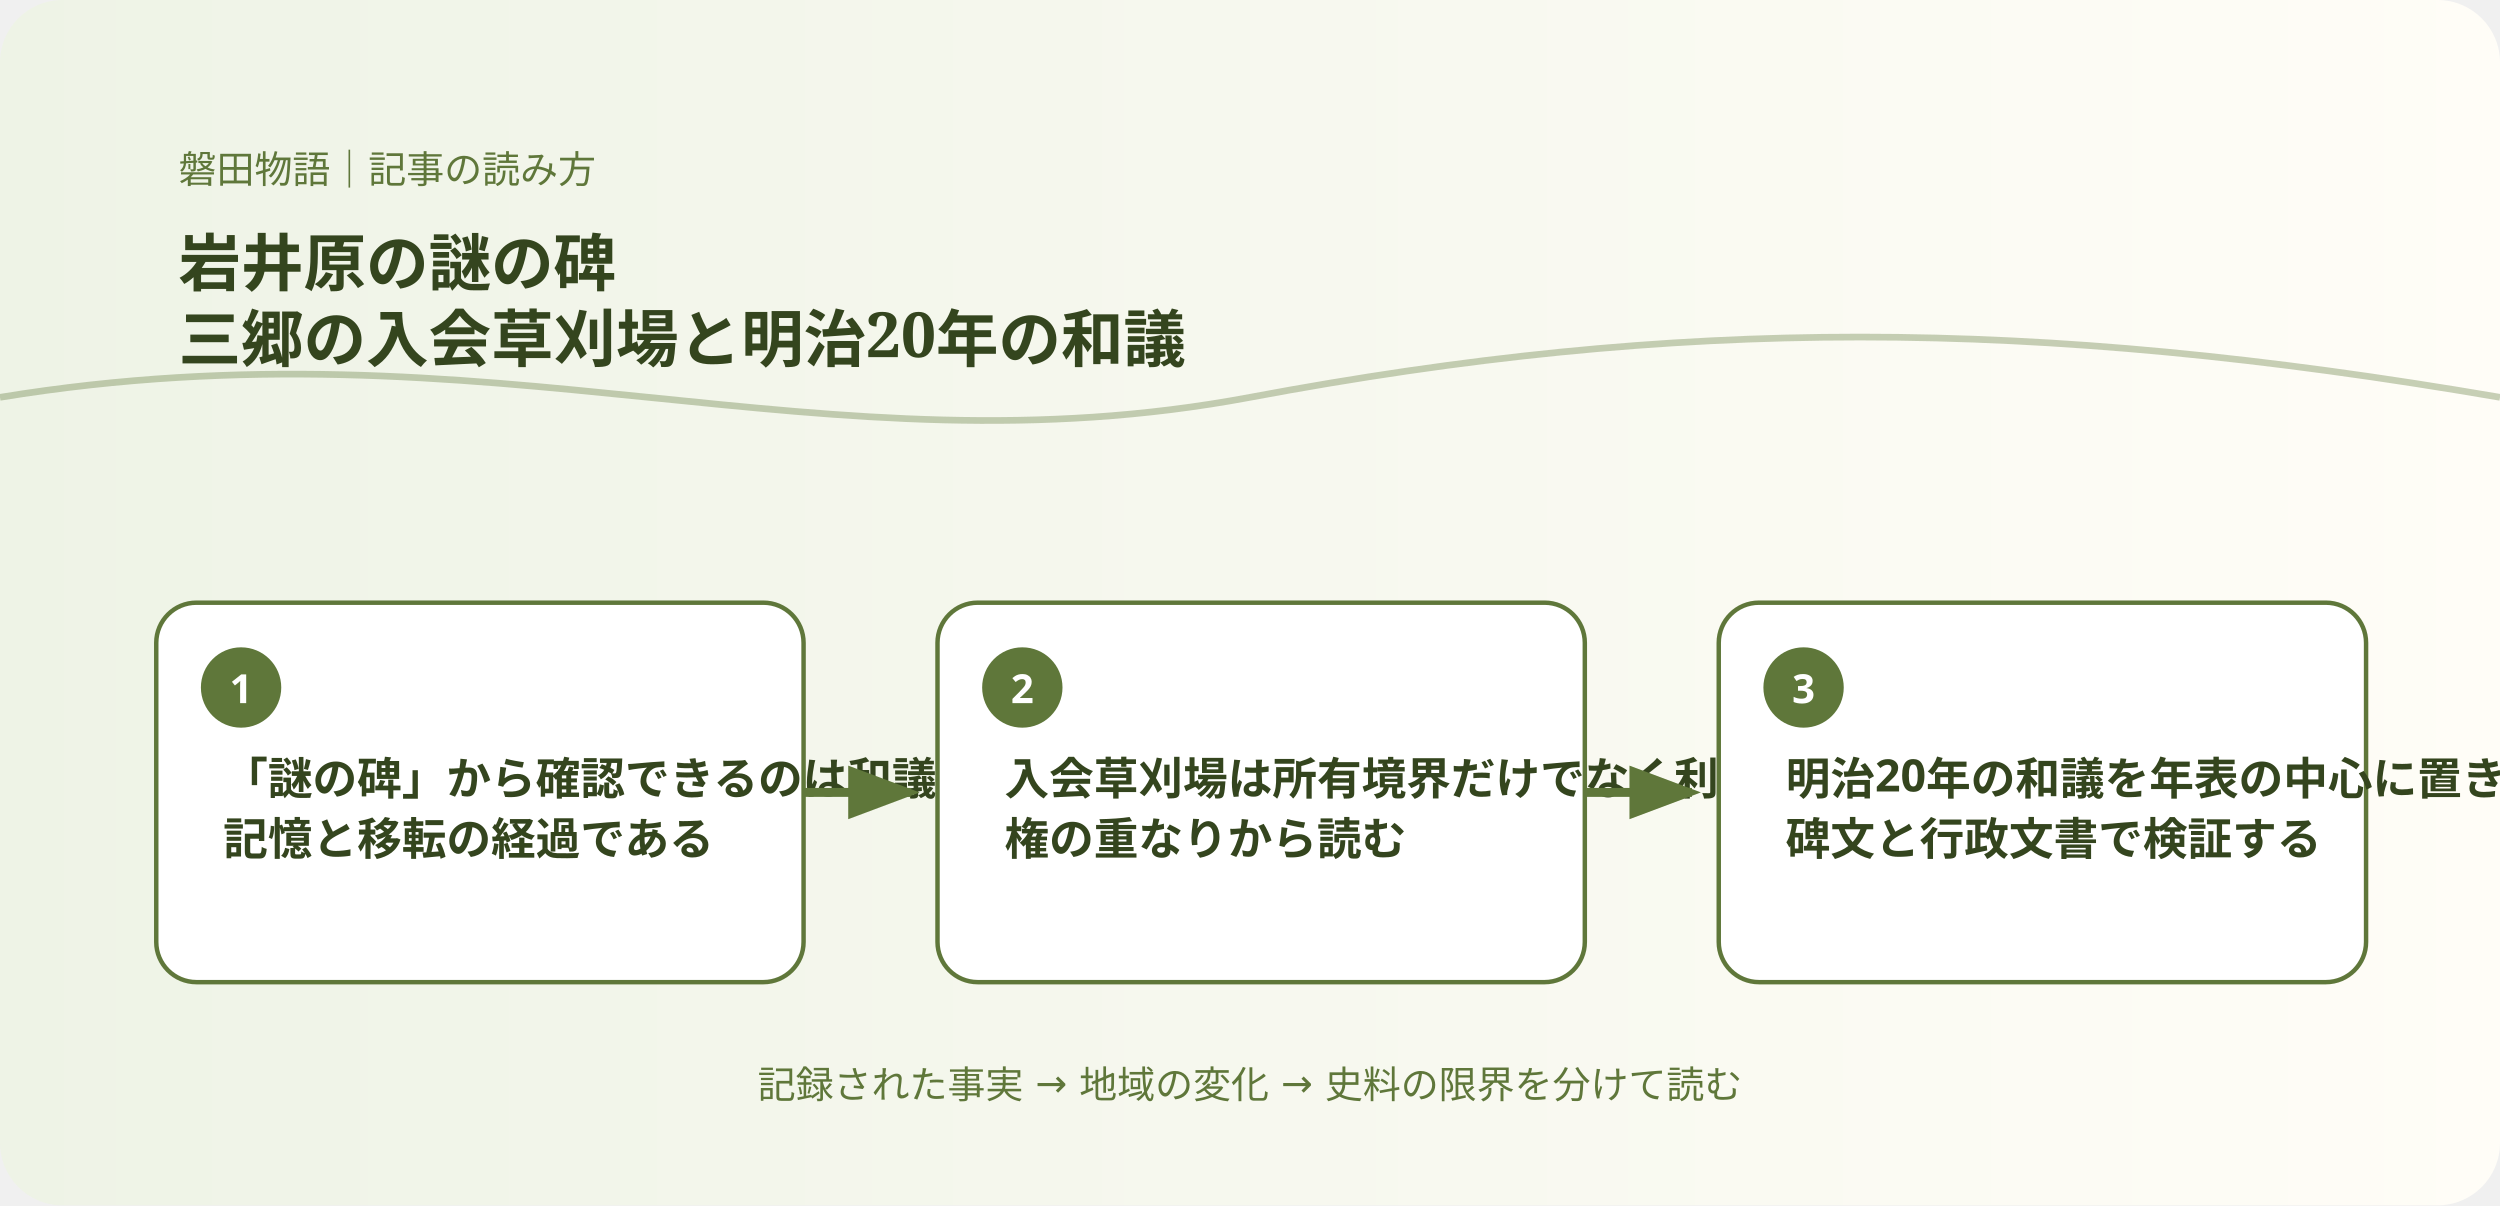
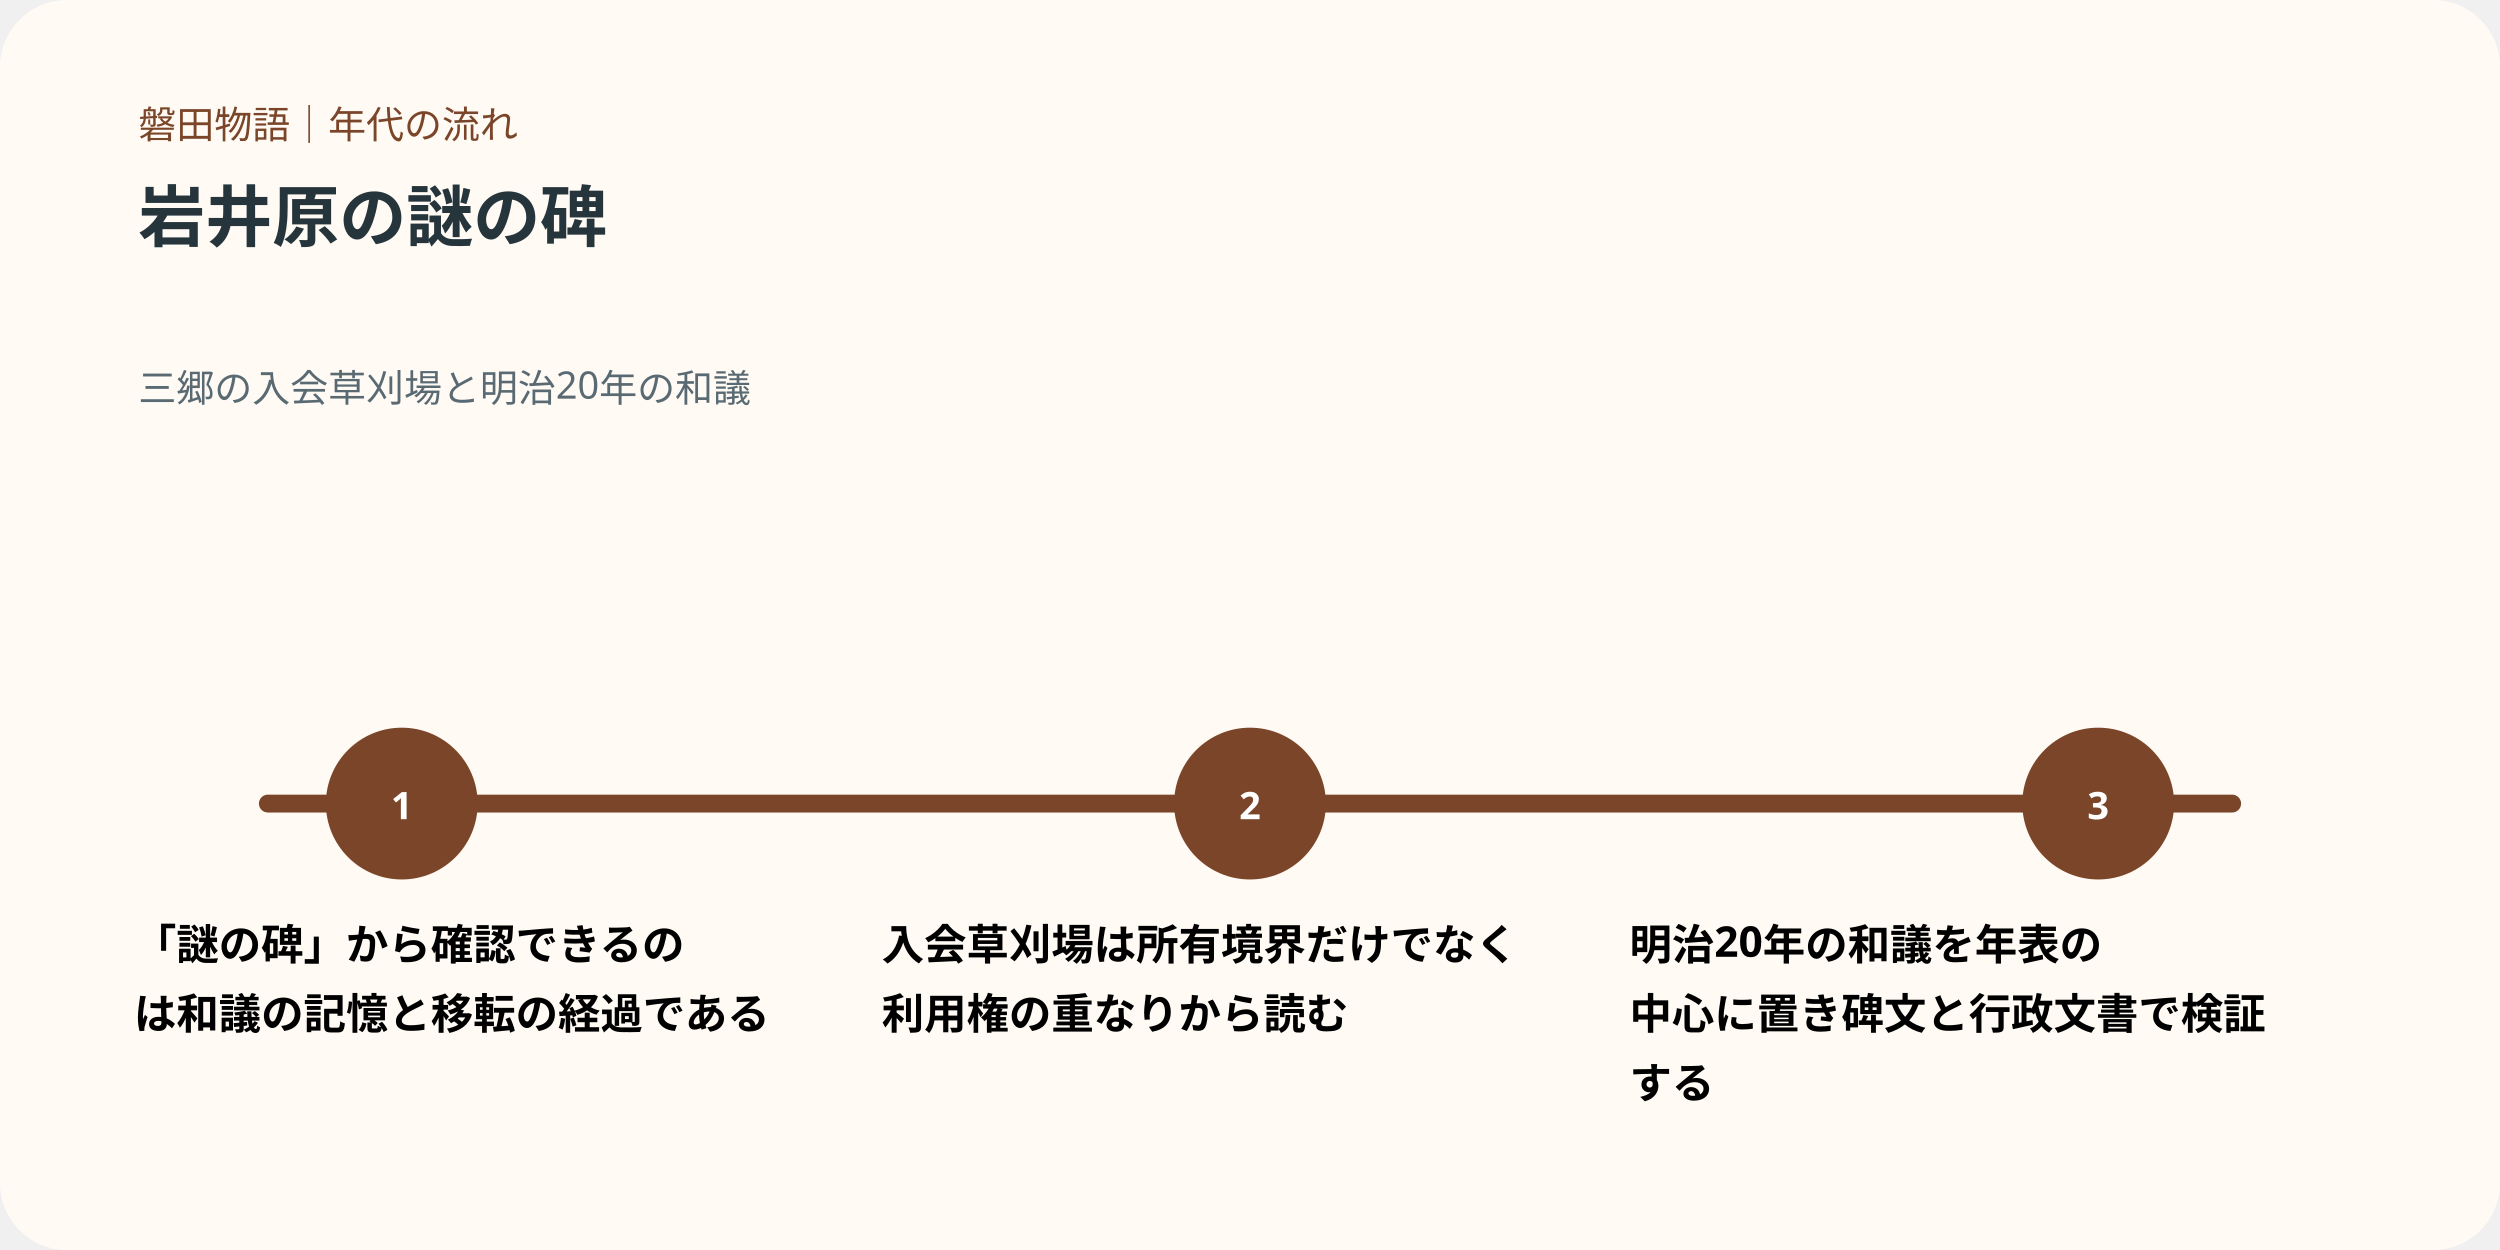
- <svg xmlns="http://www.w3.org/2000/svg" viewBox="0 0 1120 540" role="img" aria-labelledby="title desc">
-   <defs>
-     <linearGradient id="bg" x1="0" x2="1">
-       <stop stop-color="#eef3e6" />
-       <stop offset="1" stop-color="#fffdf7" />
-     </linearGradient>
-     <marker id="arrow" markerWidth="9" markerHeight="9" refX="7" refY="3" orient="auto">
-       <path d="M0,0 L0,6 L8,3 z" fill="#5f773a" />
-     </marker>
-   </defs>
-   <style>.ttl{font:700 28px 'Yu Mincho','Noto Serif JP',serif;fill:#34451e}.sub{font:500 17px system-ui,sans-serif;fill:#5f773a}.card{font:600 20px 'Yu Gothic','Noto Sans JP',sans-serif;fill:#34451e}.num{font:700 18px system-ui,sans-serif;fill:white}</style>
-   <rect width="1120" height="540" rx="28" fill="url(#bg)" />
-   <path d="M0 178 C220 142 368 214 560 178 S910 142 1120 178" fill="none" stroke="#5f773a" stroke-width="3" opacity=".35" />
-   <text x="80" y="82" class="sub">磐田物語｜記事の読み方</text>
-   <text x="80" y="128" class="ttl">
-     <tspan x="80" dy="0">岩井原の謎の碑</tspan>
-     <tspan x="80" dy="34">三郷の入会草刈場と明治20年の和議</tspan>
+ <svg xmlns="http://www.w3.org/2000/svg" viewBox="0 0 1120 560" role="img" aria-labelledby="title desc">
+   <style>.ttl{font:700 30px "Yu Mincho","Noto Serif JP",serif}.sub{font:500 17px system-ui,sans-serif}.label{font:700 19px "Yu Gothic","Noto Sans JP",sans-serif}.small{font:500 16px system-ui,sans-serif}.num{font:700 17px system-ui,sans-serif;fill:white}</style>
+   <rect width="1120" height="560" rx="30" fill="#fffaf4" />
+   <text x="62" y="62" class="sub" fill="#7a4528">磐田物語｜年代の流れ</text>
+   <text x="62" y="108" class="ttl" fill="#26343c">岩井原の謎の碑</text>
+   <text x="62" y="180" class="sub" fill="#596a72">三郷の入会草刈場と明治20年の和議</text>
+   <path d="M120 360 H1000" stroke="#7a4528" stroke-width="8" stroke-linecap="round" />
+   <circle cx="180" cy="360" r="34" fill="#7a4528" />
+   <text x="180" y="367" text-anchor="middle" class="num">1</text>
+   <text x="60" y="430" class="label">
+     <tspan x="60" dy="0">「謎の碑」から確認できるの</tspan>
+     <tspan x="60" dy="31">は和議の記憶と移転の経過である</tspan>
  </text>
-   <g>
-     <rect x="70" y="270" width="290" height="170" rx="18" fill="#ffffff" stroke="#5f773a" stroke-width="2" />
-     <circle cx="108" cy="308" r="18" fill="#5f773a" />
-     <text x="108" y="315" text-anchor="middle" class="num">1</text>
-     <text x="100" y="356" class="card">
-       <tspan x="100" dy="0">「謎の碑」から確認できるのは和議の</tspan>
-       <tspan x="100" dy="27">記憶と移転の経過である</tspan>
-     </text>
-   </g>
-   <g>
-     <rect x="420" y="270" width="290" height="170" rx="18" fill="#ffffff" stroke="#5f773a" stroke-width="2" />
-     <circle cx="458" cy="308" r="18" fill="#5f773a" />
-     <text x="458" y="315" text-anchor="middle" class="num">2</text>
-     <text x="450" y="356" class="card">
-       <tspan x="450" dy="0">入会草刈場は所有境界だけでなく利用</tspan>
-       <tspan x="450" dy="27">権の重なりから読む</tspan>
-     </text>
-   </g>
-   <g>
-     <rect x="770" y="270" width="290" height="170" rx="18" fill="#ffffff" stroke="#5f773a" stroke-width="2" />
-     <circle cx="808" cy="308" r="18" fill="#5f773a" />
-     <text x="808" y="315" text-anchor="middle" class="num">3</text>
-     <text x="800" y="356" class="card">
-       <tspan x="800" dy="0">明治20年の和議を年表の中心に置き</tspan>
-       <tspan x="800" dy="27">碑文と行政文書で検証する</tspan>
-     </text>
-   </g>
-   <path d="M360 355 H408" stroke="#5f773a" stroke-width="4" marker-end="url(#arrow)" />
-   <path d="M710 355 H758" stroke="#5f773a" stroke-width="4" marker-end="url(#arrow)" />
-   <text x="560" y="492" text-anchor="middle" class="sub">記録された事実 → 地域の変化 → 史料の限界を分けて読む</text>
+   <circle cx="560" cy="360" r="34" fill="#7a4528" />
+   <text x="560" y="367" text-anchor="middle" class="num">2</text>
+   <text x="395" y="430" class="label">
+     <tspan x="395" dy="0">入会草刈場は所有境界だけでなく</tspan>
+     <tspan x="395" dy="31">利用権の重なりから読む</tspan>
+   </text>
+   <circle cx="940" cy="360" r="34" fill="#7a4528" />
+   <text x="940" y="367" text-anchor="middle" class="num">3</text>
+   <text x="730" y="430" class="label">
+     <tspan x="730" dy="0">明治20年の和議を年表の</tspan>
+     <tspan x="730" dy="31">中心に置き碑文と行政文書で検証</tspan>
+     <tspan x="730" dy="31">する</tspan>
+   </text>
</svg>
